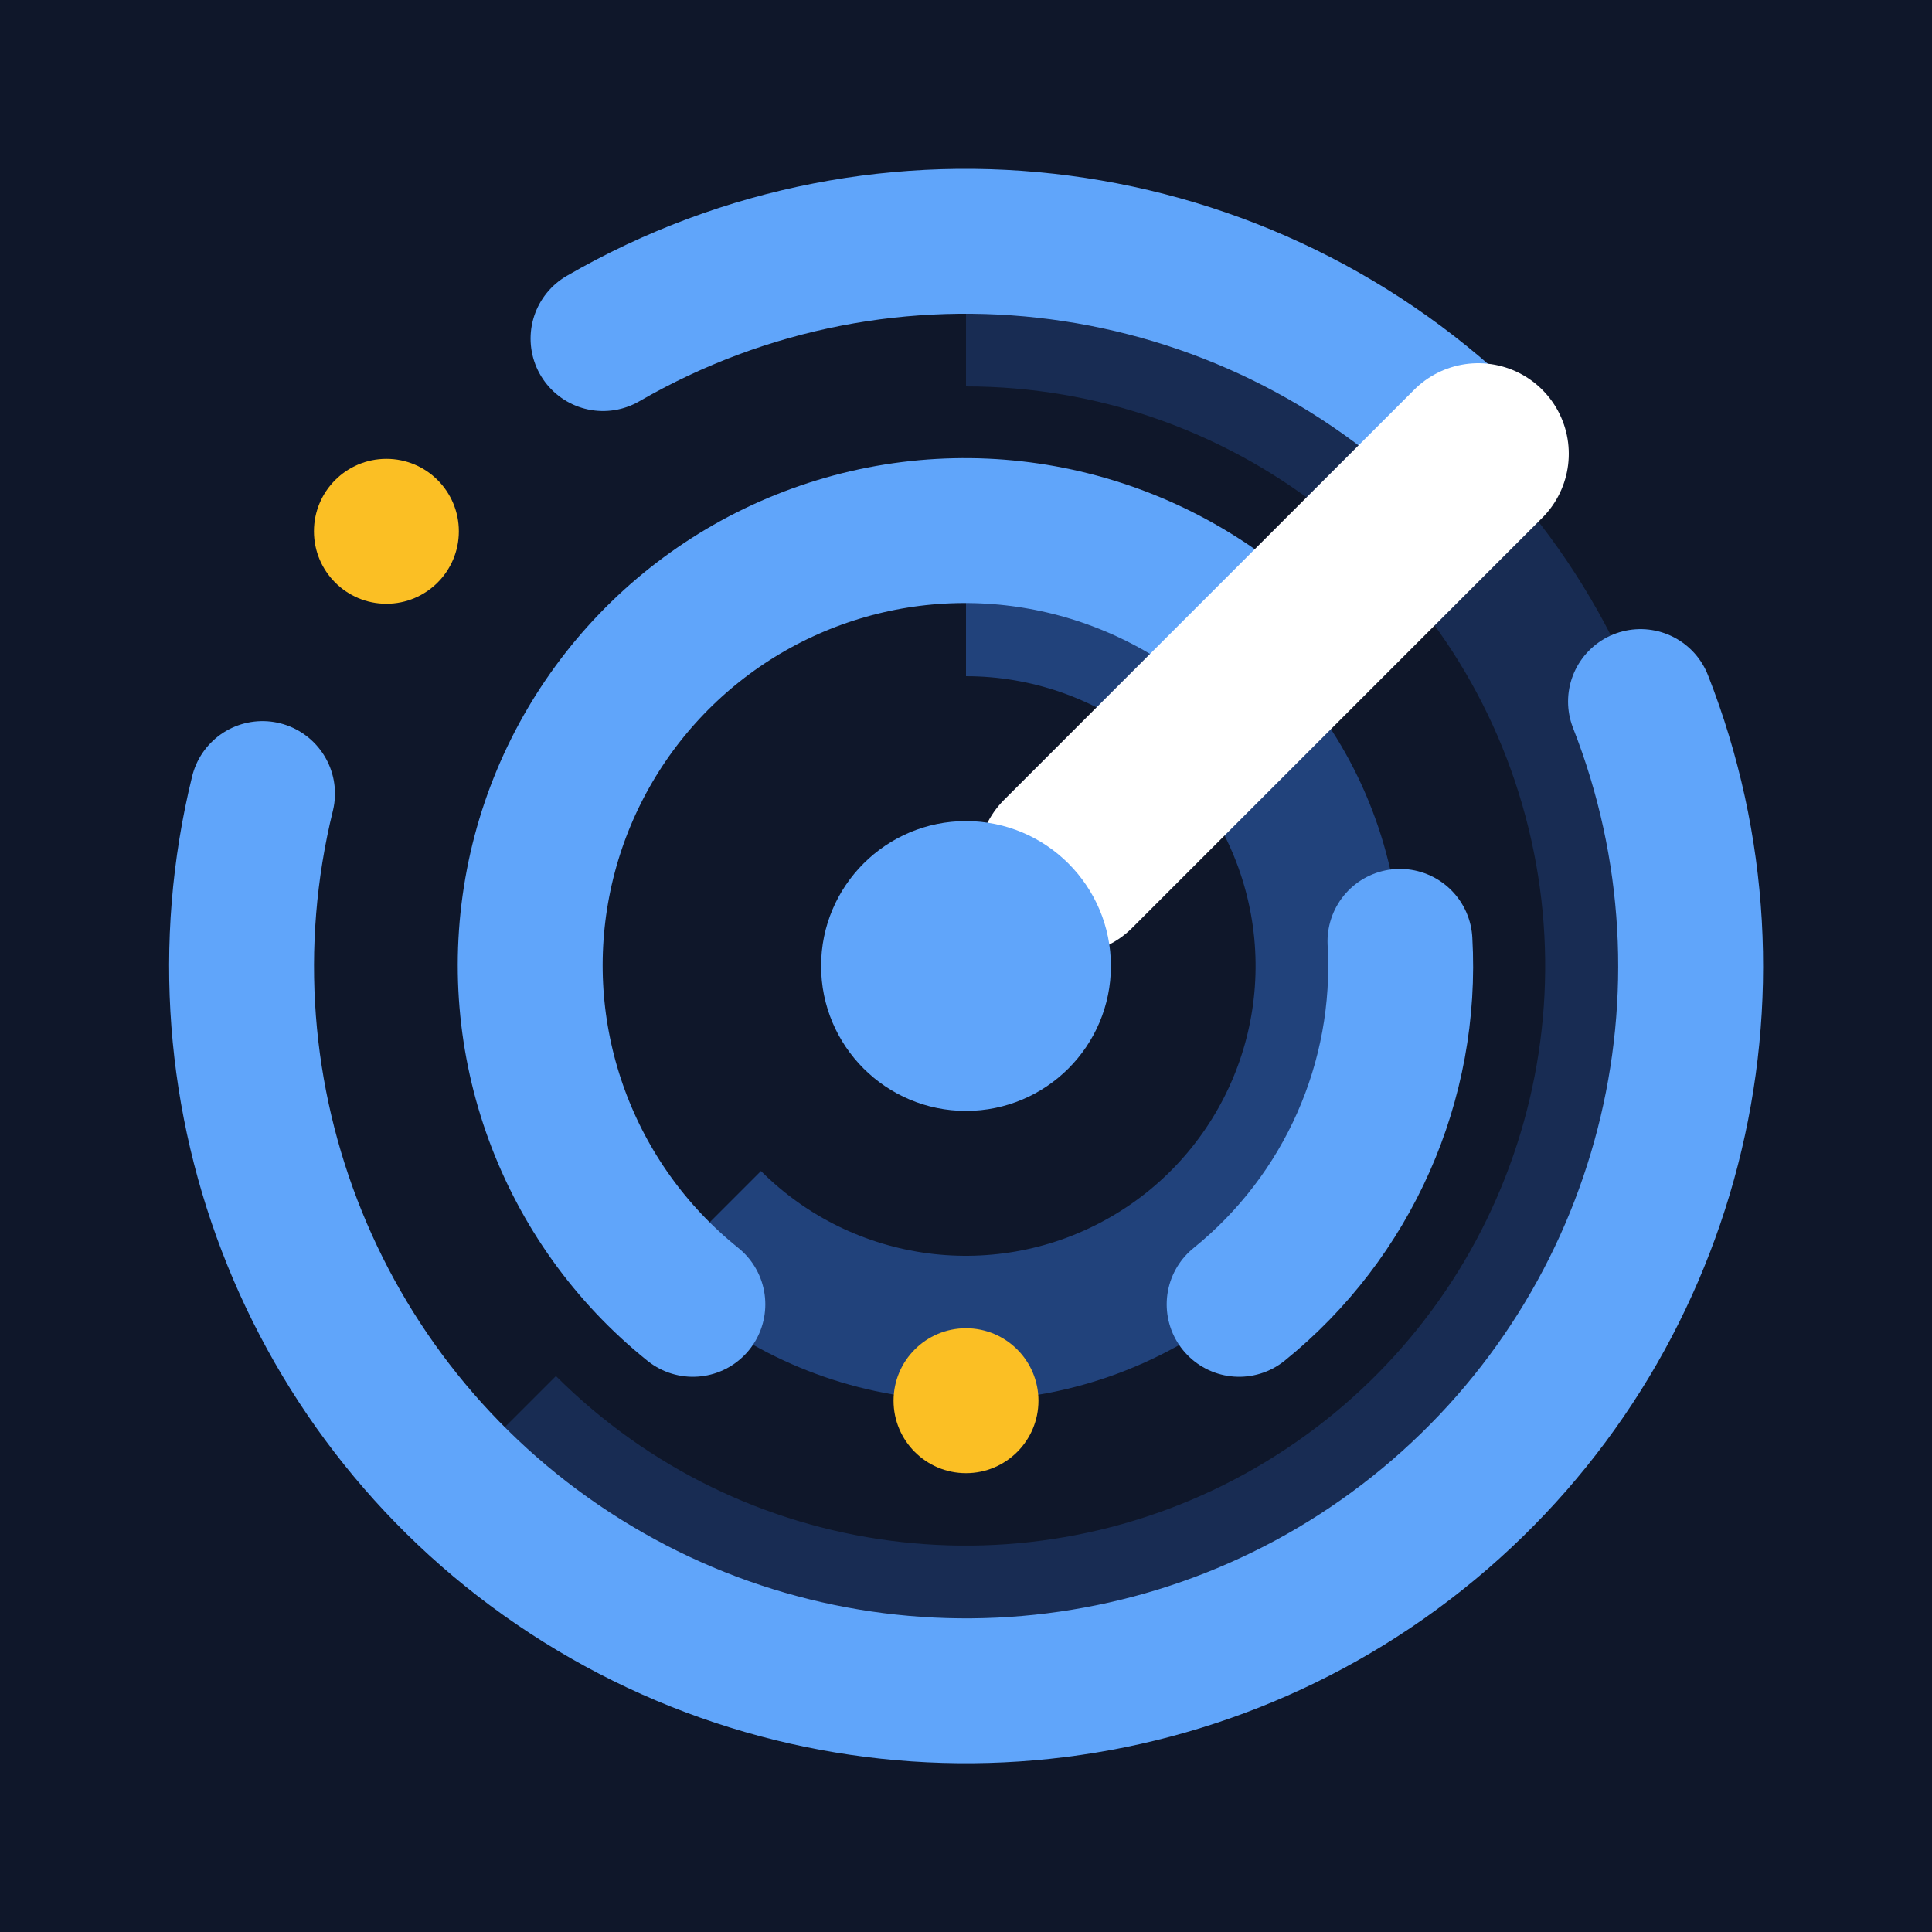
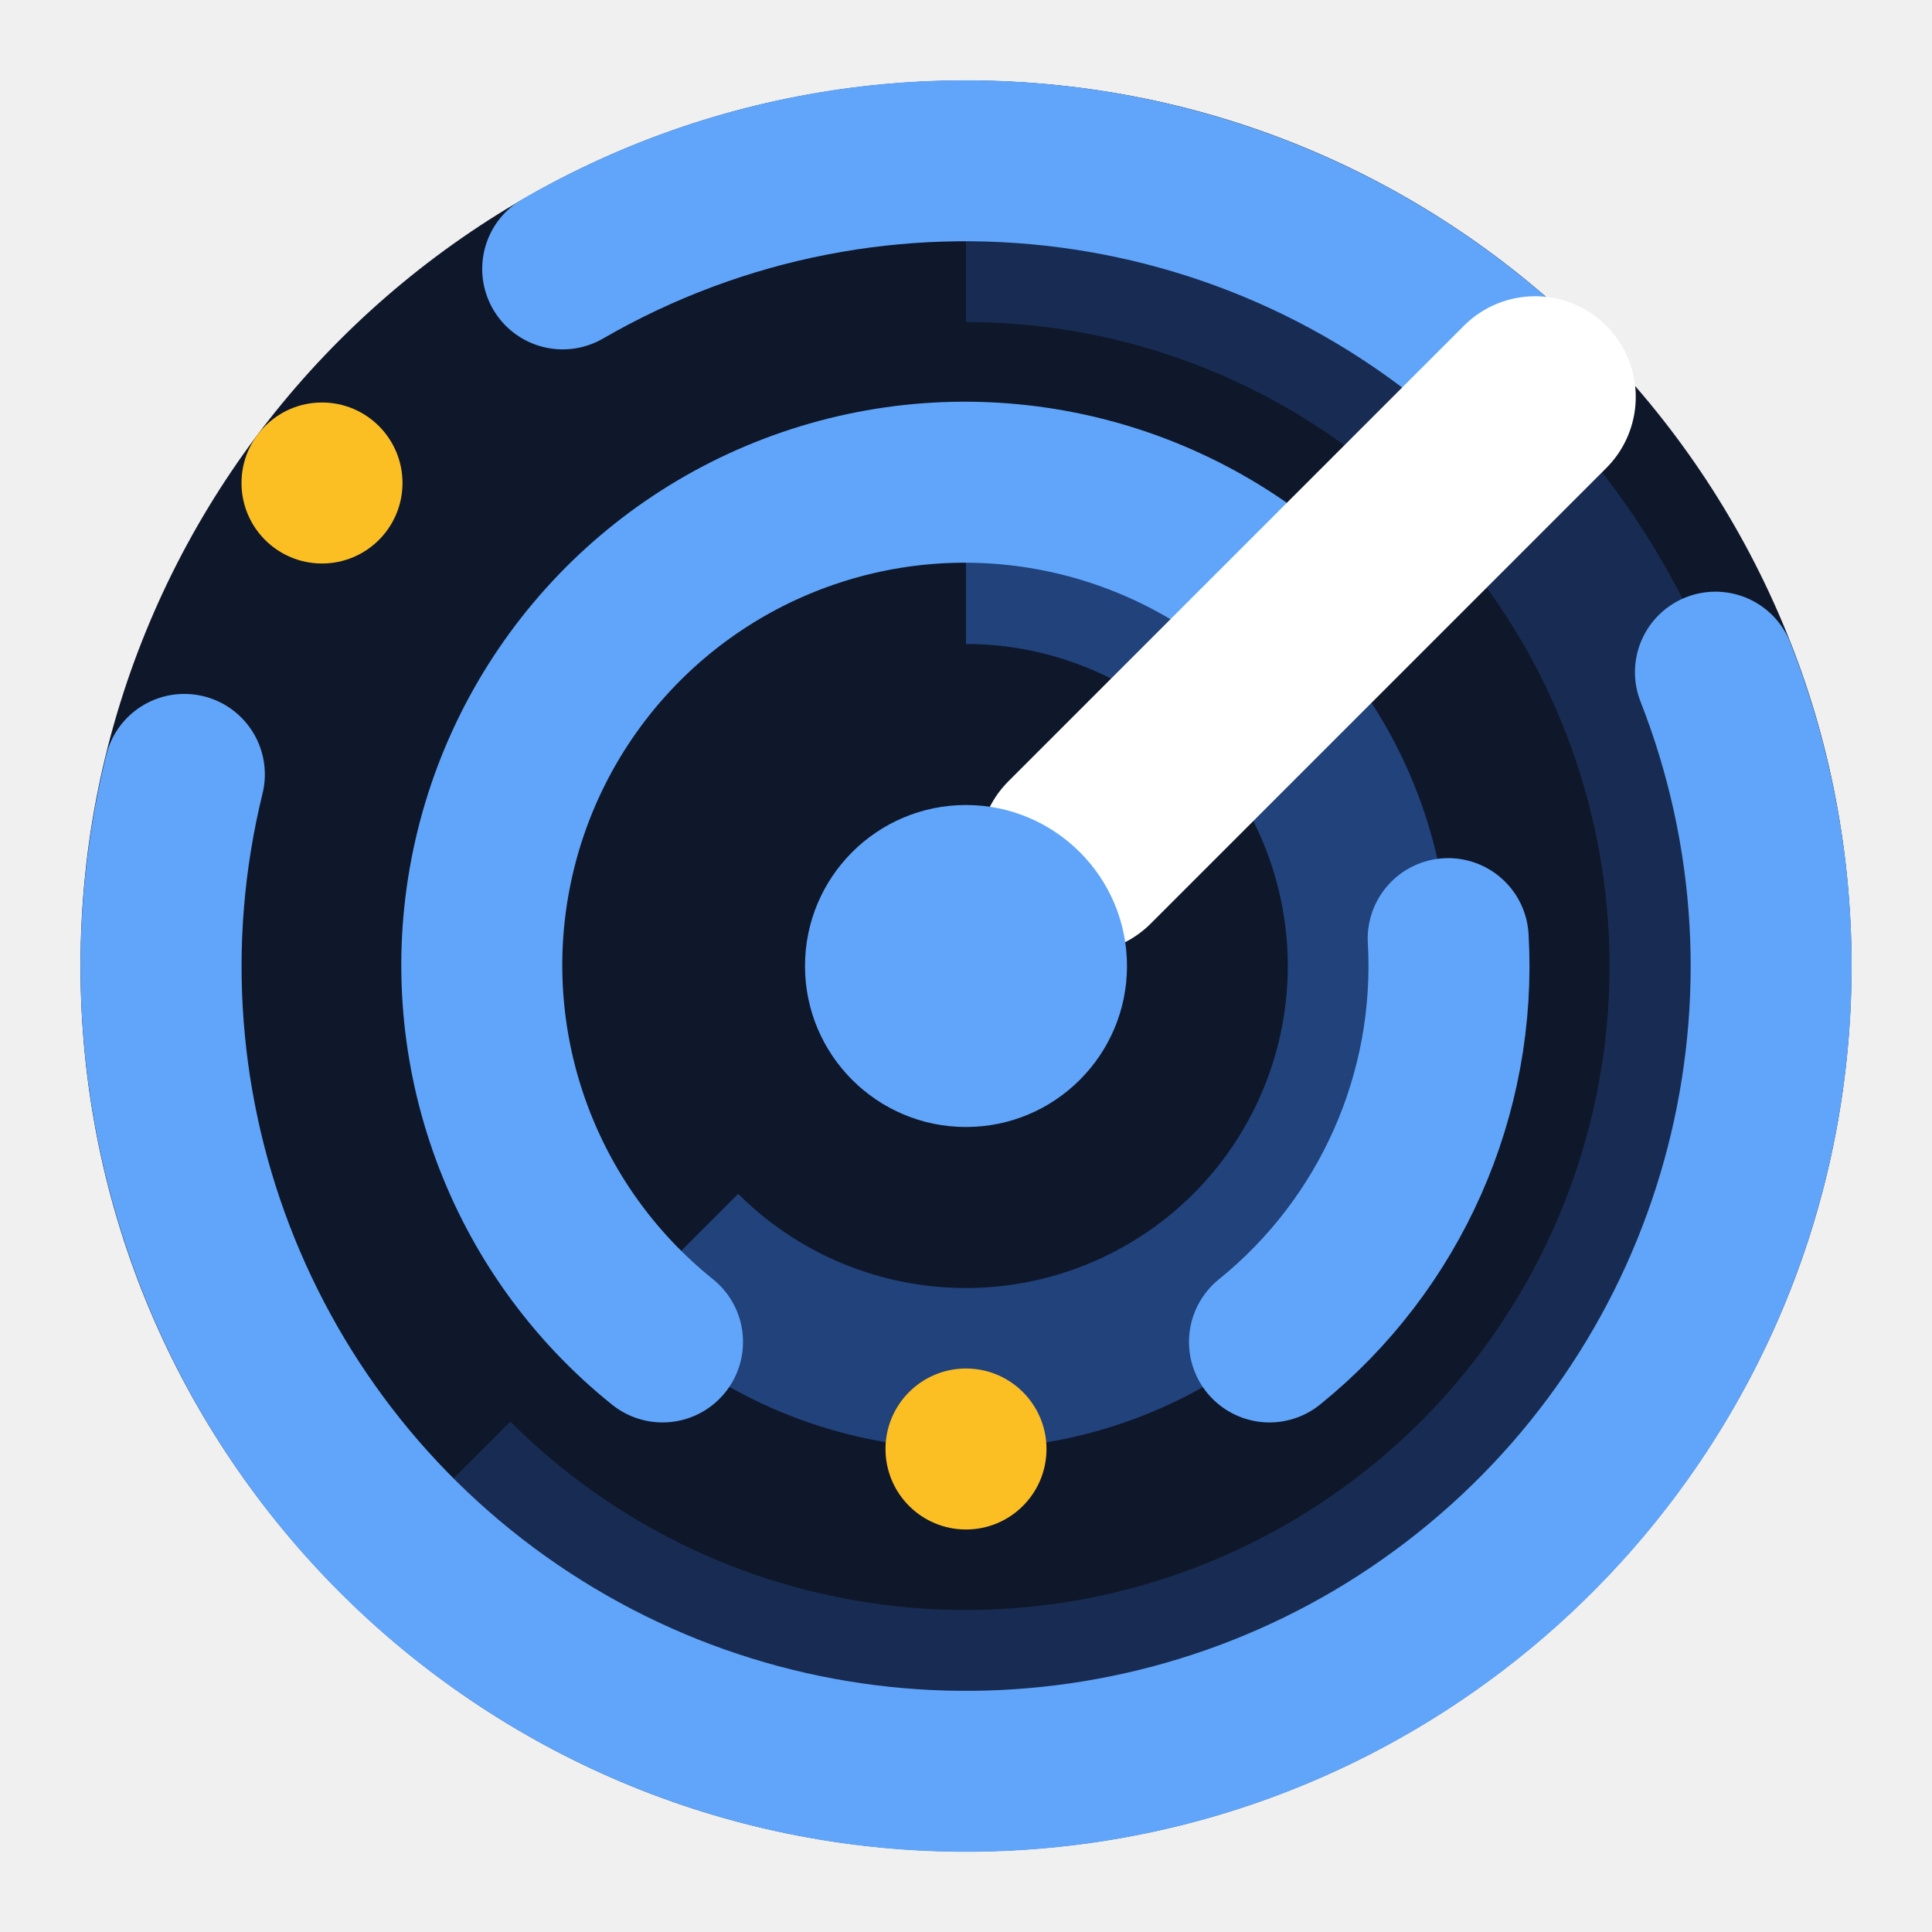
<svg xmlns="http://www.w3.org/2000/svg" width="512" height="512" viewBox="0 0 24 24">
-   <rect width="24" height="24" fill="#0f172a" />
-   <g transform="translate(12 12) scale(0.9) translate(-12 -12)">
-     <path d="M12 2a10 10 0 1 1-7.07 17.07l1.41-1.41A8 8 0 1 0 12 4V2z" fill="#3b82f6" opacity="0.2" />
-     <path d="M12 6a6 6 0 1 1-4.24 10.24l1.41-1.41A4 4 0 1 0 12 8V6z" fill="#3b82f6" opacity="0.4" />
-     <g fill="none" stroke="#60a5fa" stroke-width="2" stroke-linecap="round" stroke-linejoin="round">
-       <path d="M19.07 4.93A10 10 0 0 0 6.99 3.34" />
-       <path d="M2.29 9.62A10 10 0 1 0 21.31 8.35" />
-       <path d="M16.24 7.76A6 6 0 1 0 8.23 16.67" />
-       <path d="M17.99 11.66A6 6 0 0 1 15.77 16.67" />
-       <path d="m13.41 10.59 5.66-5.66" stroke="#ffffff" stroke-width="2.5" />
-       <circle cx="12" cy="12" r="2" fill="#60a5fa" stroke="none" />
-       <circle cx="4" cy="6" r="1" fill="#fbbf24" stroke="none" />
-       <circle cx="12" cy="18" r="1" fill="#fbbf24" stroke="none" />
-     </g>
+   <circle cx="12" cy="12" r="11" fill="#0f172a" />
+   <path d="M12 2a10 10 0 1 1-7.07 17.07l1.41-1.41A8 8 0 1 0 12 4V2z" fill="#3b82f6" opacity="0.2" />
+   <path d="M12 6a6 6 0 1 1-4.24 10.24l1.41-1.41A4 4 0 1 0 12 8V6z" fill="#3b82f6" opacity="0.4" />
+   <g fill="none" stroke="#60a5fa" stroke-width="2" stroke-linecap="round" stroke-linejoin="round">
+     <path d="M19.07 4.93A10 10 0 0 0 6.99 3.34" />
+     <path d="M2.29 9.62A10 10 0 1 0 21.31 8.35" />
+     <path d="M16.24 7.76A6 6 0 1 0 8.23 16.67" />
+     <path d="M17.99 11.66A6 6 0 0 1 15.77 16.67" />
+     <path d="m13.41 10.59 5.66-5.66" stroke="#ffffff" stroke-width="2.5" />
+     <circle cx="12" cy="12" r="2" fill="#60a5fa" stroke="none" />
+     <circle cx="4" cy="6" r="1" fill="#fbbf24" stroke="none" />
+     <circle cx="12" cy="18" r="1" fill="#fbbf24" stroke="none" />
  </g>
</svg>
